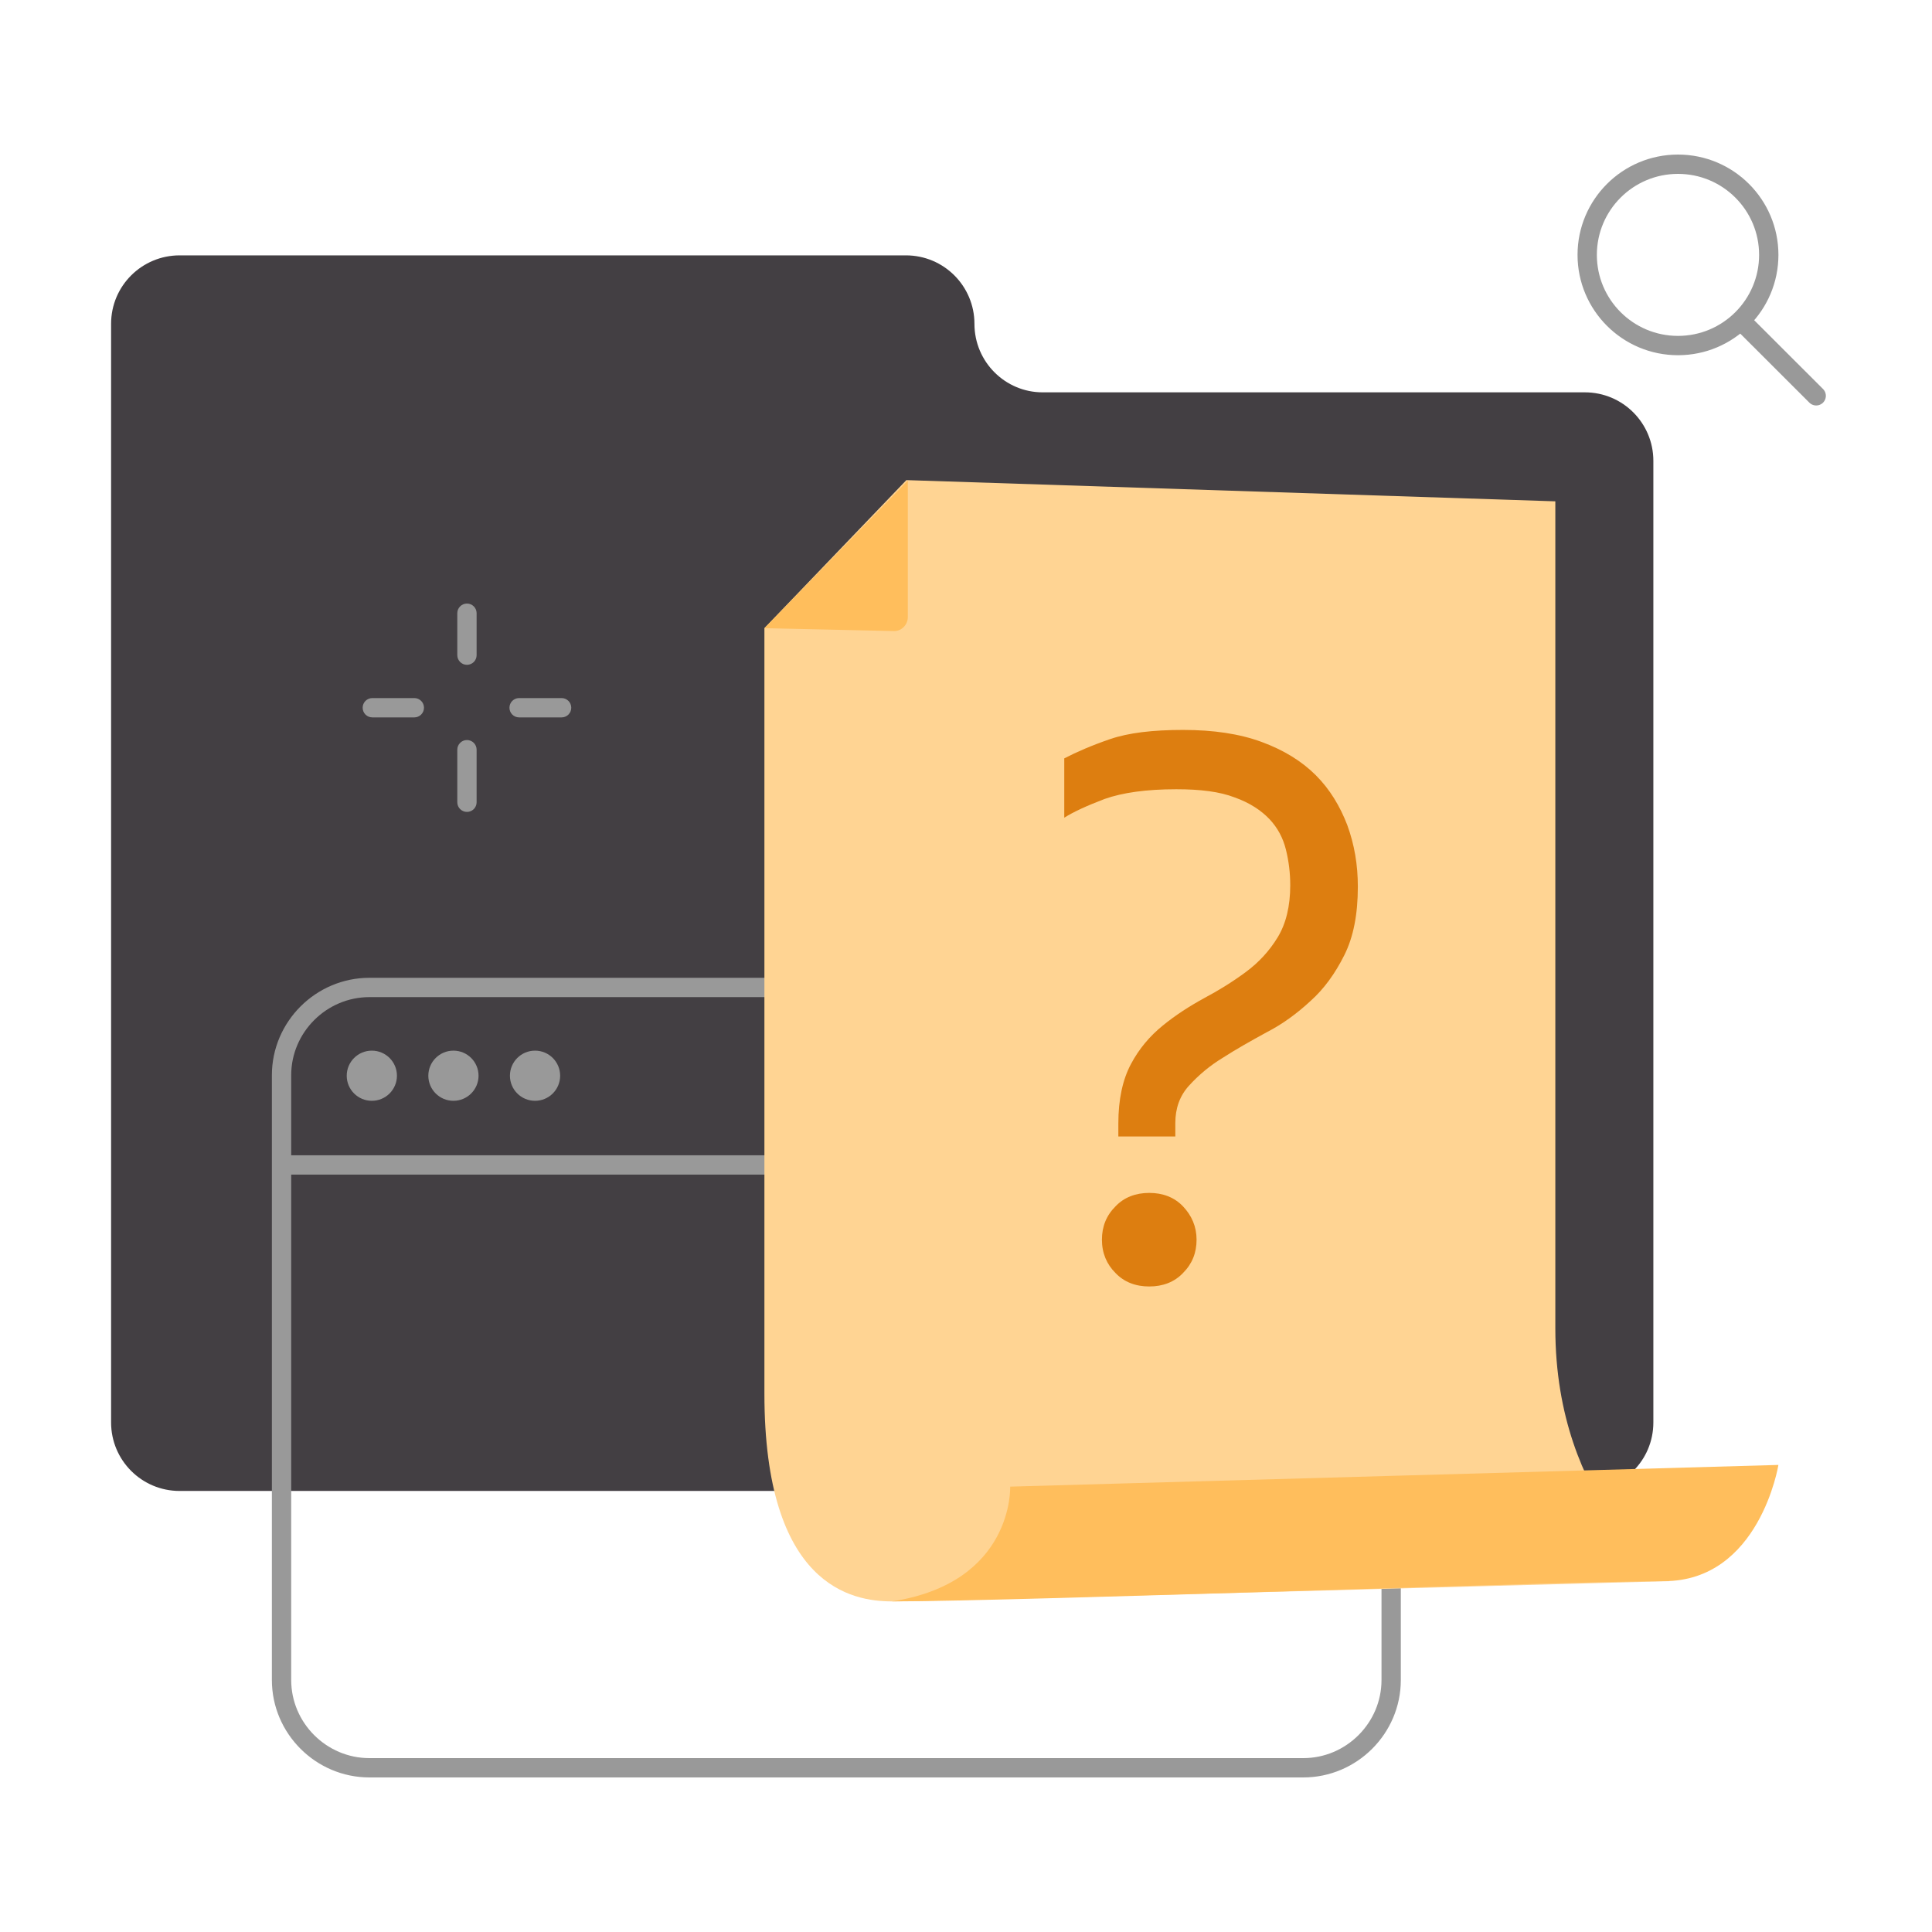
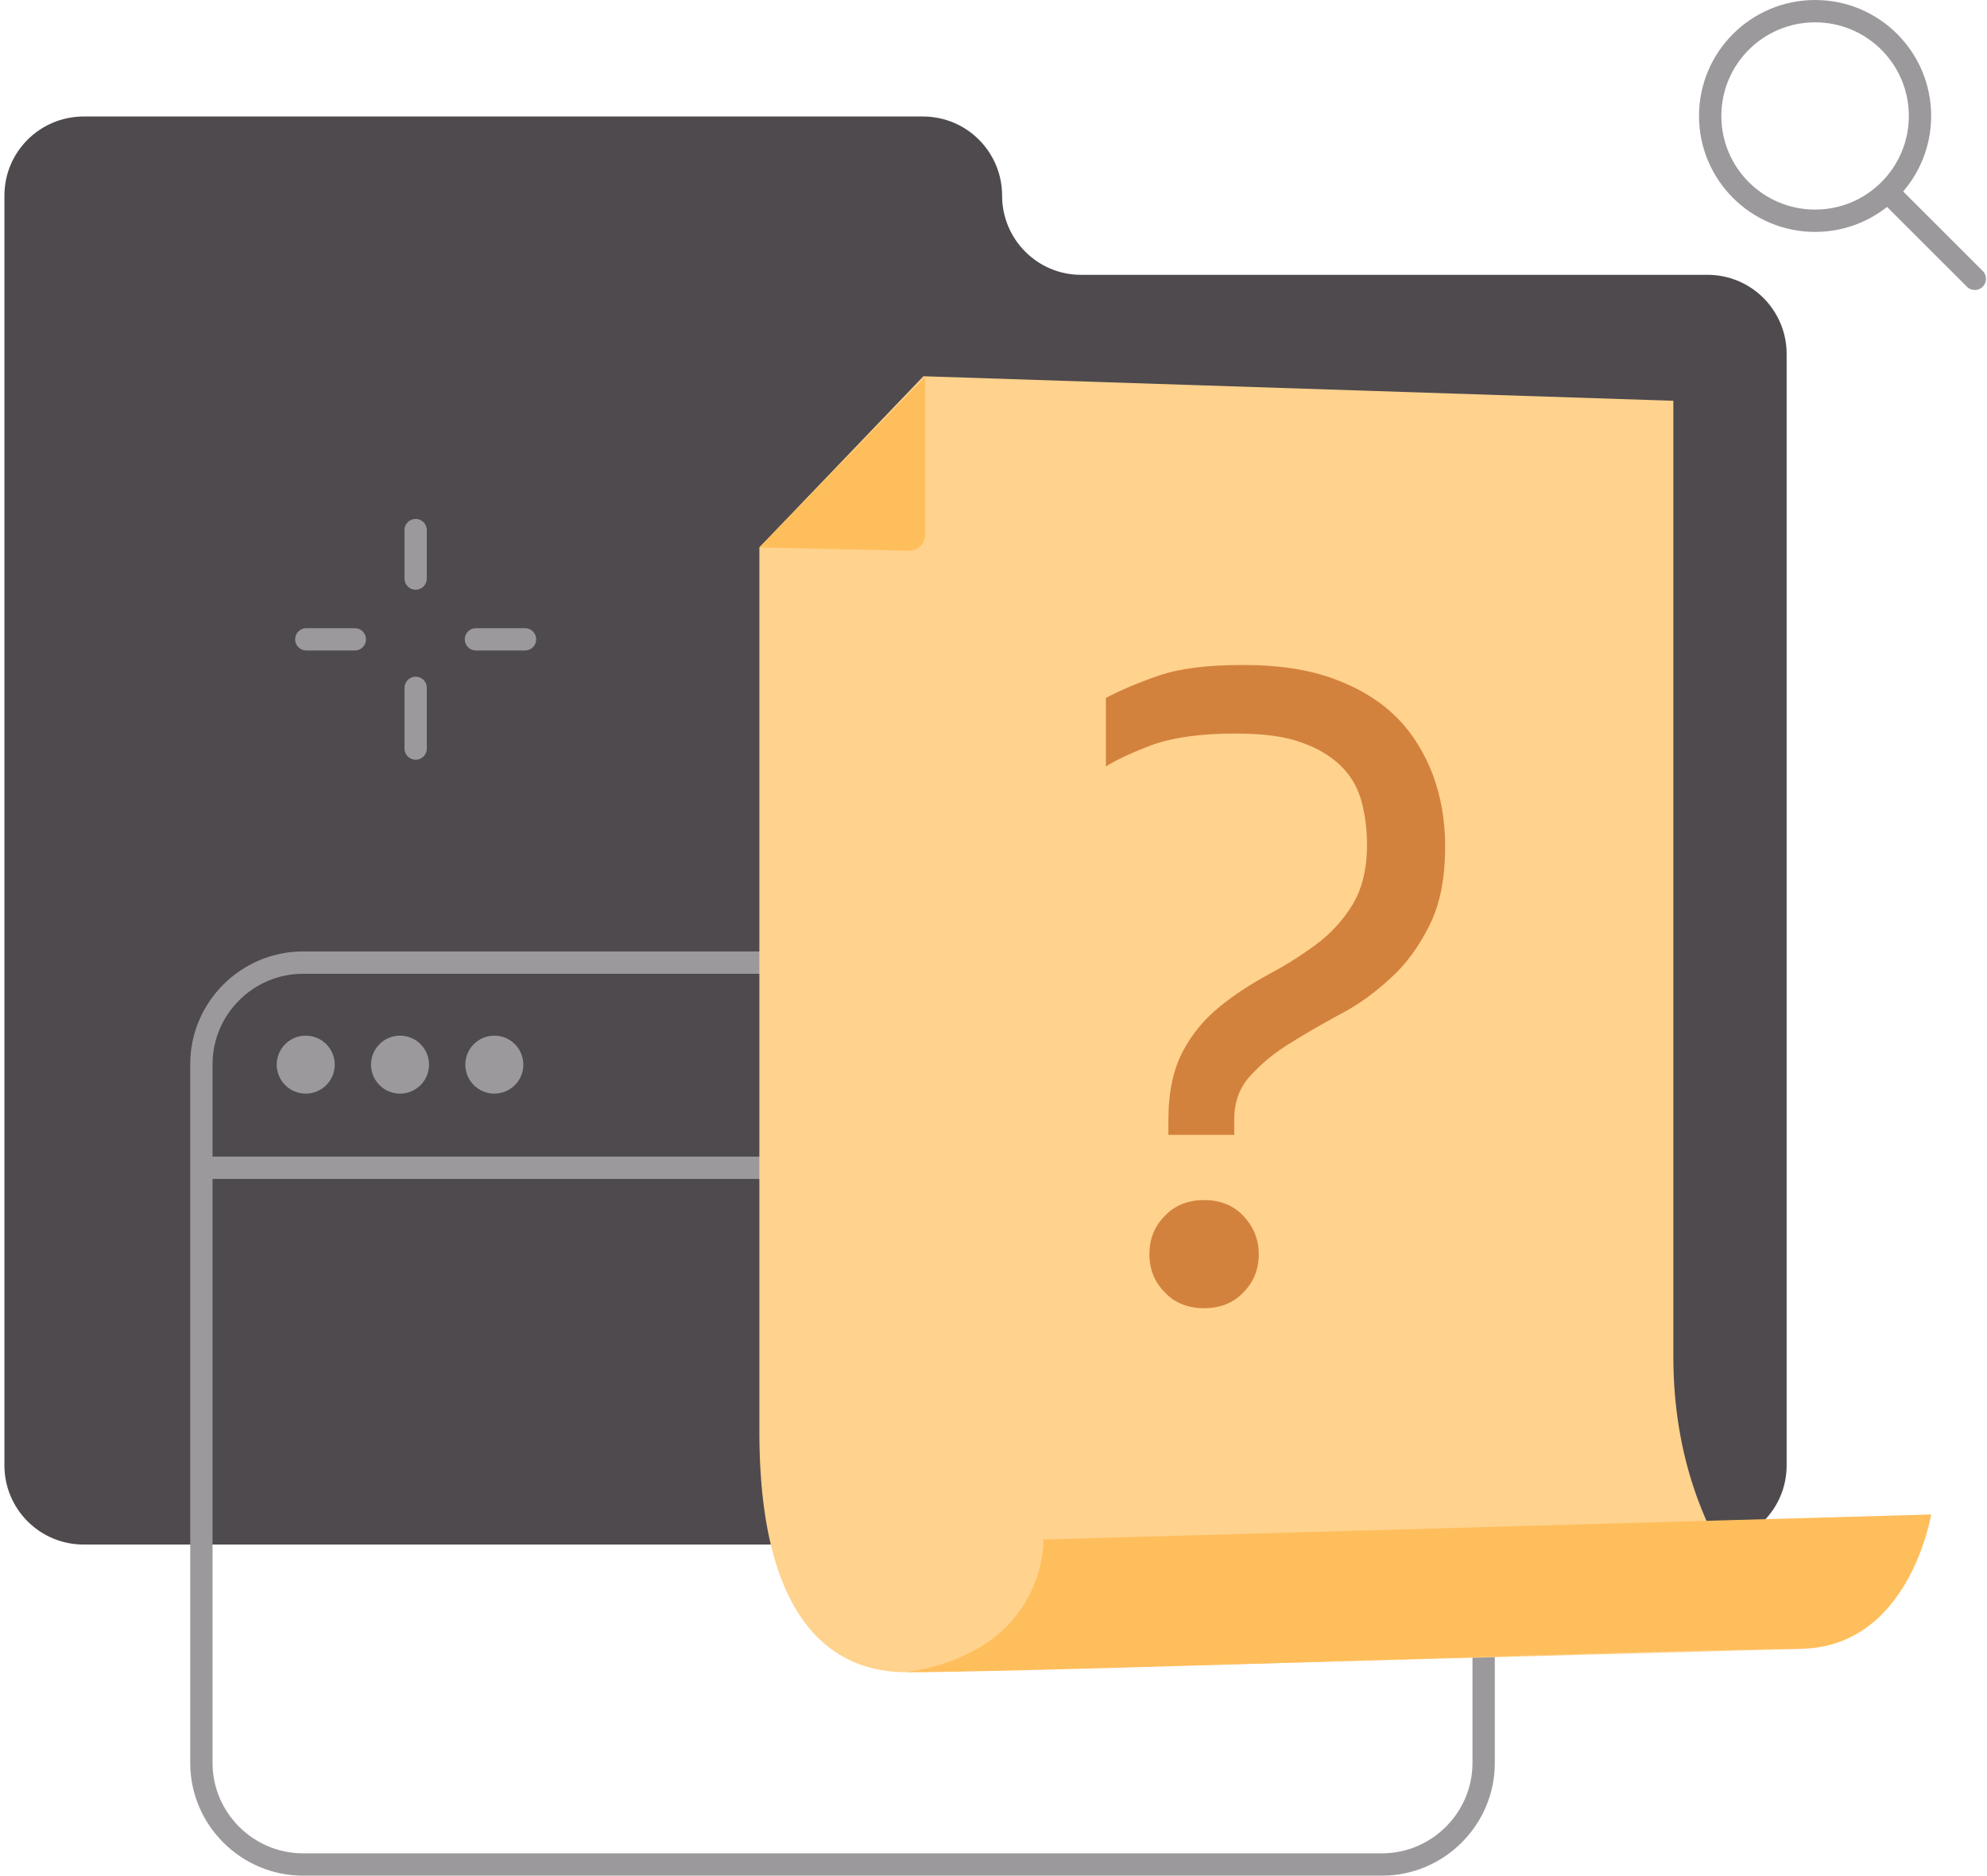
- <svg xmlns="http://www.w3.org/2000/svg" width="400" height="400" fill="none" viewBox="0 0 400 400">
-   <path fill="#433F43" d="M201.749 67.049c0-7.789-6.298-14.179-14.196-14.179H37.196C29.398 52.87 23 59.16 23 67.05v227.457c0 7.788 6.298 14.179 14.196 14.179h290.918c7.797 0 14.196-6.291 14.196-14.179v-199.1c0-7.788-6.299-14.179-14.196-14.179H215.845c-7.697 0-14.096-6.29-14.096-14.178" />
-   <path stroke="#999" stroke-linecap="round" stroke-linejoin="round" stroke-width="4" d="M347.408 71.544c10.38 0 18.795-8.405 18.795-18.772 0-10.368-8.415-18.772-18.795-18.772s-18.795 8.404-18.795 18.772 8.415 18.771 18.795 18.771" clip-rule="evenodd" />
-   <path fill="#999" d="M362.318 65.434a2 2 0 0 0-2.827 2.83zm12.269 17.907a2 2 0 1 0 2.826-2.83zM98.679 126.958a2 2 0 0 0-4 0zm-4 8.687a2 2 0 1 0 4 0zm4 19.571a2 2 0 1 0-4 0zm-4 10.883a2 2 0 1 0 4 0zm21.595-17.57a2 2 0 0 0 0-4zm-8.798-4a2 2 0 0 0 0 4zm-21.694 4a2 2 0 0 0 0-4zm-8.698-4a2 2 0 1 0 0 4zm282.407-76.265 15.096 15.077 2.826-2.83-15.095-15.077zM94.679 126.958v8.687h4v-8.687zm0 28.258v10.883h4v-10.883zm21.595-10.687h-8.798v4h8.798zm-30.492 0h-8.698v4h8.698z" />
-   <path stroke="#999" stroke-linecap="round" stroke-linejoin="round" stroke-width="4" d="M269.83 366H76.485c-9.997 0-18.195-8.188-18.195-18.173V222.616c0-9.985 8.198-18.173 18.195-18.173H269.83c9.997 0 18.195 8.188 18.195 18.173v125.211c0 9.985-8.198 18.173-18.195 18.173" clip-rule="evenodd" />
-   <path fill="#999" d="M76.985 227.91a5.196 5.196 0 0 0 5.198-5.193 5.196 5.196 0 0 0-5.198-5.192 5.196 5.196 0 0 0-5.199 5.192 5.196 5.196 0 0 0 5.199 5.193m16.895 0a5.196 5.196 0 0 0 5.198-5.193 5.196 5.196 0 0 0-5.199-5.192 5.196 5.196 0 0 0-5.198 5.192 5.196 5.196 0 0 0 5.198 5.193m16.896 0a5.195 5.195 0 0 0 5.198-5.193 5.195 5.195 0 0 0-5.198-5.192 5.196 5.196 0 0 0-5.199 5.192 5.196 5.196 0 0 0 5.199 5.193" />
-   <path stroke="#999" stroke-linecap="round" stroke-linejoin="round" stroke-width="4" d="M58.49 241.188h228.835" />
-   <path fill="#FFD493" d="M158.262 130.055v158.462c0 39.94 18.195 43.035 26.392 43.035 8.198 0 161.055-4.194 161.055-4.194s-23.694-15.676-23.694-52.321V103.795l-134.362-4.393z" />
-   <path fill="#FFBE5C" fill-rule="evenodd" d="m185.154 130.656-26.892-.599 29.691-30.554v28.258c0 1.597-1.299 2.895-2.799 2.895m23.993 177.135s.8 19.87-24.493 23.764c13.093 0 51.421-1.17 87.593-2.273 32.321-.987 62.921-1.921 72.261-1.921 19.795 0 23.694-24.063 23.694-24.063z" clip-rule="evenodd" />
-   <path fill="#DD7E10" fill-rule="evenodd" d="M278.328 197.753c1.9-3.794 2.799-8.487 2.799-14.178 0-4.494-.7-8.687-2.199-12.781-1.5-3.894-3.599-7.389-6.498-10.285s-6.598-5.192-11.197-6.889-9.997-2.496-16.295-2.496-11.297.599-15.096 1.897-6.998 2.696-9.498 3.994v12.281q2.85-1.797 8.398-3.894c3.699-1.298 8.598-1.997 14.796-1.997 4.998 0 8.997.499 12.096 1.697 3.1 1.099 5.499 2.696 7.198 4.494s2.8 3.894 3.399 6.29.9 4.893.9 7.389c0 4.393-.9 7.988-2.599 10.784q-2.55 4.194-6.598 7.189c-2.699 1.997-5.599 3.794-8.598 5.392-3.099 1.697-5.898 3.495-8.597 5.691-2.7 2.197-4.899 4.793-6.598 7.988-1.7 3.196-2.6 7.289-2.6 12.282v2.696h11.797v-2.796c0-2.996.9-5.592 2.799-7.688a31.4 31.4 0 0 1 6.998-5.792c2.799-1.797 5.799-3.494 9.098-5.292 3.299-1.697 6.298-3.894 9.097-6.49 2.799-2.496 5.099-5.691 6.998-9.486m-47.386 65.801c1.799 1.897 4.198 2.796 6.998 2.796s5.198-.899 6.998-2.796c1.899-1.897 2.799-4.193 2.799-6.889s-1-4.993-2.799-6.89c-1.8-1.897-4.199-2.796-6.998-2.796s-5.199.899-6.998 2.796c-1.9 1.897-2.8 4.194-2.8 6.89 0 2.795 1 5.092 2.8 6.889" clip-rule="evenodd" />
+ <svg xmlns="http://www.w3.org/2000/svg" width="356" height="336" fill="none" viewBox="0 0 356 336">
+   <path fill="#4E4A4E" d="M179.541 35.049c0-7.788-6.298-14.179-14.196-14.179H14.988C7.19 20.87.792 27.16.792 35.05v227.457c0 7.788 6.298 14.179 14.196 14.179h290.918c7.797 0 14.196-6.291 14.196-14.179v-199.1c0-7.788-6.299-14.179-14.196-14.179H193.637c-7.697 0-14.096-6.29-14.096-14.178" />
+   <path fill="#9C999C" fill-rule="evenodd" d="M304.405 20.772C304.405 9.298 313.718 0 325.2 0s20.795 9.298 20.795 20.772-9.313 20.772-20.795 20.772-20.795-9.298-20.795-20.772M325.2 4c-9.278 0-16.795 7.511-16.795 16.772s7.517 16.772 16.795 16.772 16.795-7.512 16.795-16.772S334.478 4 325.2 4" clip-rule="evenodd" />
+   <path fill="#9C999C" fill-rule="evenodd" d="M337.281 33.435a2 2 0 0 1 2.829-.001l15.095 15.077a2 2 0 1 1-2.826 2.83l-15.096-15.077a2 2 0 0 1-.002-2.829M74.471 92.958a2 2 0 0 1 2 2v8.687a2 2 0 1 1-4 0v-8.687a2 2 0 0 1 2-2M52.876 114.53a2 2 0 0 1 2-2h8.698a2 2 0 1 1 0 4h-8.698a2 2 0 0 1-2-2m30.392 0a2 2 0 0 1 2-2h8.798a2 2 0 1 1 0 4h-8.798a2 2 0 0 1-2-2m-8.797 6.687a2 2 0 0 1 2 2V134.1a2 2 0 1 1-4 0v-10.883a2 2 0 0 1 2-2m-20.194 53.226c-8.895 0-16.195 7.295-16.195 16.173v125.211c0 8.879 7.3 16.173 16.195 16.173h193.345c8.895 0 16.195-7.294 16.195-16.173V190.616c0-8.878-7.3-16.173-16.195-16.173zm-20.195 16.173c0-11.092 9.095-20.173 20.195-20.173h193.345c11.1 0 20.195 9.081 20.195 20.173v125.211c0 11.092-9.095 20.173-20.195 20.173H54.277c-11.1 0-20.195-9.081-20.195-20.173z" clip-rule="evenodd" />
+   <path fill="#9C999C" d="M54.777 195.91a5.196 5.196 0 0 0 5.198-5.192 5.196 5.196 0 0 0-5.198-5.193 5.196 5.196 0 0 0-5.199 5.193 5.196 5.196 0 0 0 5.199 5.192m16.894 0a5.196 5.196 0 0 0 5.199-5.192 5.196 5.196 0 0 0-5.199-5.193 5.196 5.196 0 0 0-5.198 5.193 5.196 5.196 0 0 0 5.198 5.192m16.896 0a5.196 5.196 0 0 0 5.199-5.192 5.196 5.196 0 0 0-5.2-5.193 5.196 5.196 0 0 0-5.198 5.193 5.196 5.196 0 0 0 5.199 5.192" />
+   <path fill="#9C999C" fill-rule="evenodd" d="M34.282 209.188a2 2 0 0 1 2-2h228.835a2 2 0 0 1 0 4H36.282a2 2 0 0 1-2-2" clip-rule="evenodd" />
+   <path fill="#FFD28D" d="M136.054 98.055v158.462c0 39.939 18.195 43.035 26.392 43.035 8.198 0 161.055-4.194 161.055-4.194s-23.694-15.676-23.694-52.321V71.795L165.445 67.4z" />
+   <path fill="#FFBE5C" fill-rule="evenodd" d="m162.946 98.656-26.892-.6 29.691-30.553V95.76c0 1.598-1.299 2.896-2.799 2.896m23.993 177.135s.8 19.87-24.493 23.764c13.093 0 51.421-1.17 87.593-2.273 32.321-.987 62.921-1.921 72.261-1.921 19.795 0 23.694-24.063 23.694-24.063z" clip-rule="evenodd" />
+   <path fill="#D3823D" fill-rule="evenodd" d="M256.12 165.754c1.9-3.794 2.799-8.487 2.799-14.179 0-4.493-.7-8.687-2.199-12.781-1.5-3.894-3.599-7.388-6.498-10.284s-6.598-5.192-11.197-6.89-9.997-2.496-16.295-2.496-11.297.599-15.096 1.897-6.998 2.696-9.498 3.994v12.282q2.85-1.798 8.398-3.894c3.699-1.299 8.598-1.997 14.796-1.997 4.998 0 8.997.499 12.096 1.697 3.1 1.098 5.499 2.696 7.198 4.493s2.8 3.894 3.399 6.291c.6 2.396.9 4.892.9 7.389 0 4.393-.9 7.988-2.599 10.783q-2.55 4.194-6.598 7.19c-2.699 1.997-5.599 3.794-8.598 5.391-3.099 1.698-5.898 3.495-8.597 5.692-2.7 2.197-4.899 4.793-6.598 7.988-1.7 3.195-2.6 7.289-2.6 12.281v2.696h11.797v-2.796c0-2.995.9-5.591 2.799-7.688a31.3 31.3 0 0 1 6.998-5.791c2.799-1.798 5.799-3.495 9.098-5.292 3.299-1.698 6.298-3.894 9.097-6.49 2.799-2.497 5.099-5.692 6.998-9.486m-47.386 65.801c1.799 1.897 4.198 2.796 6.998 2.796s5.198-.899 6.998-2.796c1.899-1.897 2.799-4.194 2.799-6.89s-1-4.992-2.799-6.89c-1.8-1.897-4.199-2.795-6.998-2.795s-5.199.898-6.998 2.795c-1.9 1.898-2.8 4.194-2.8 6.89 0 2.796 1 5.092 2.8 6.89" clip-rule="evenodd" />
</svg>
